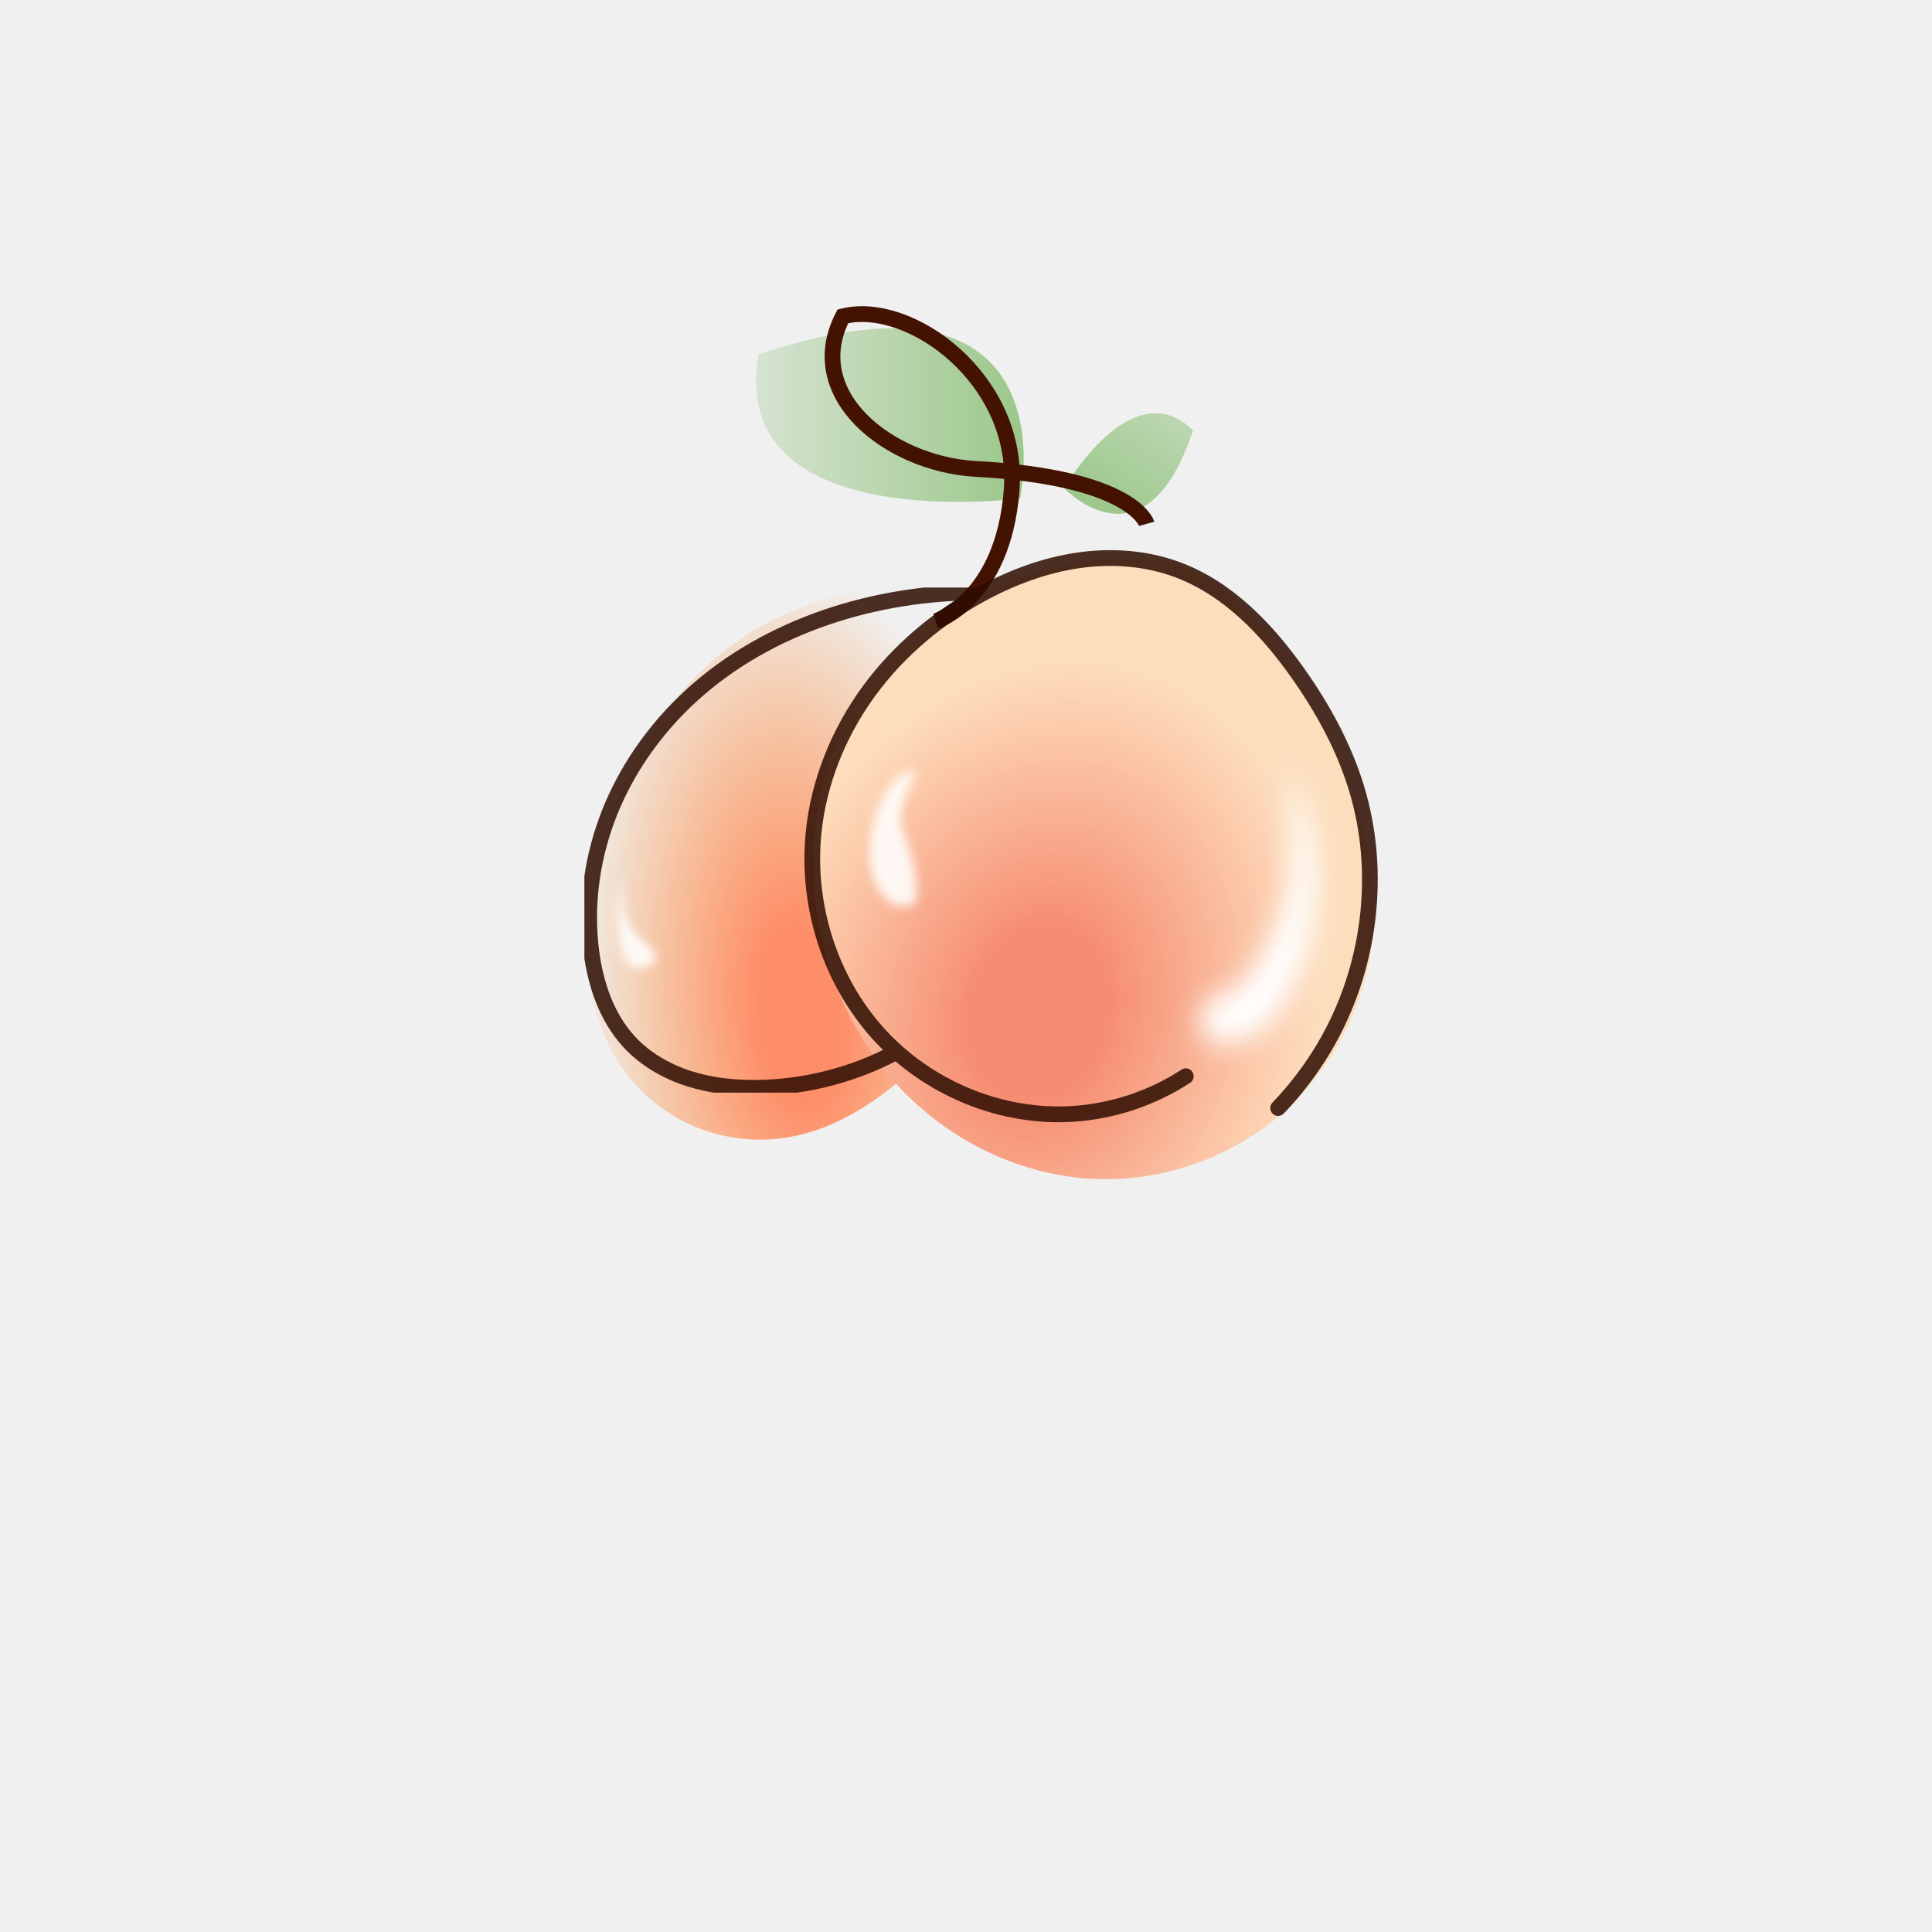
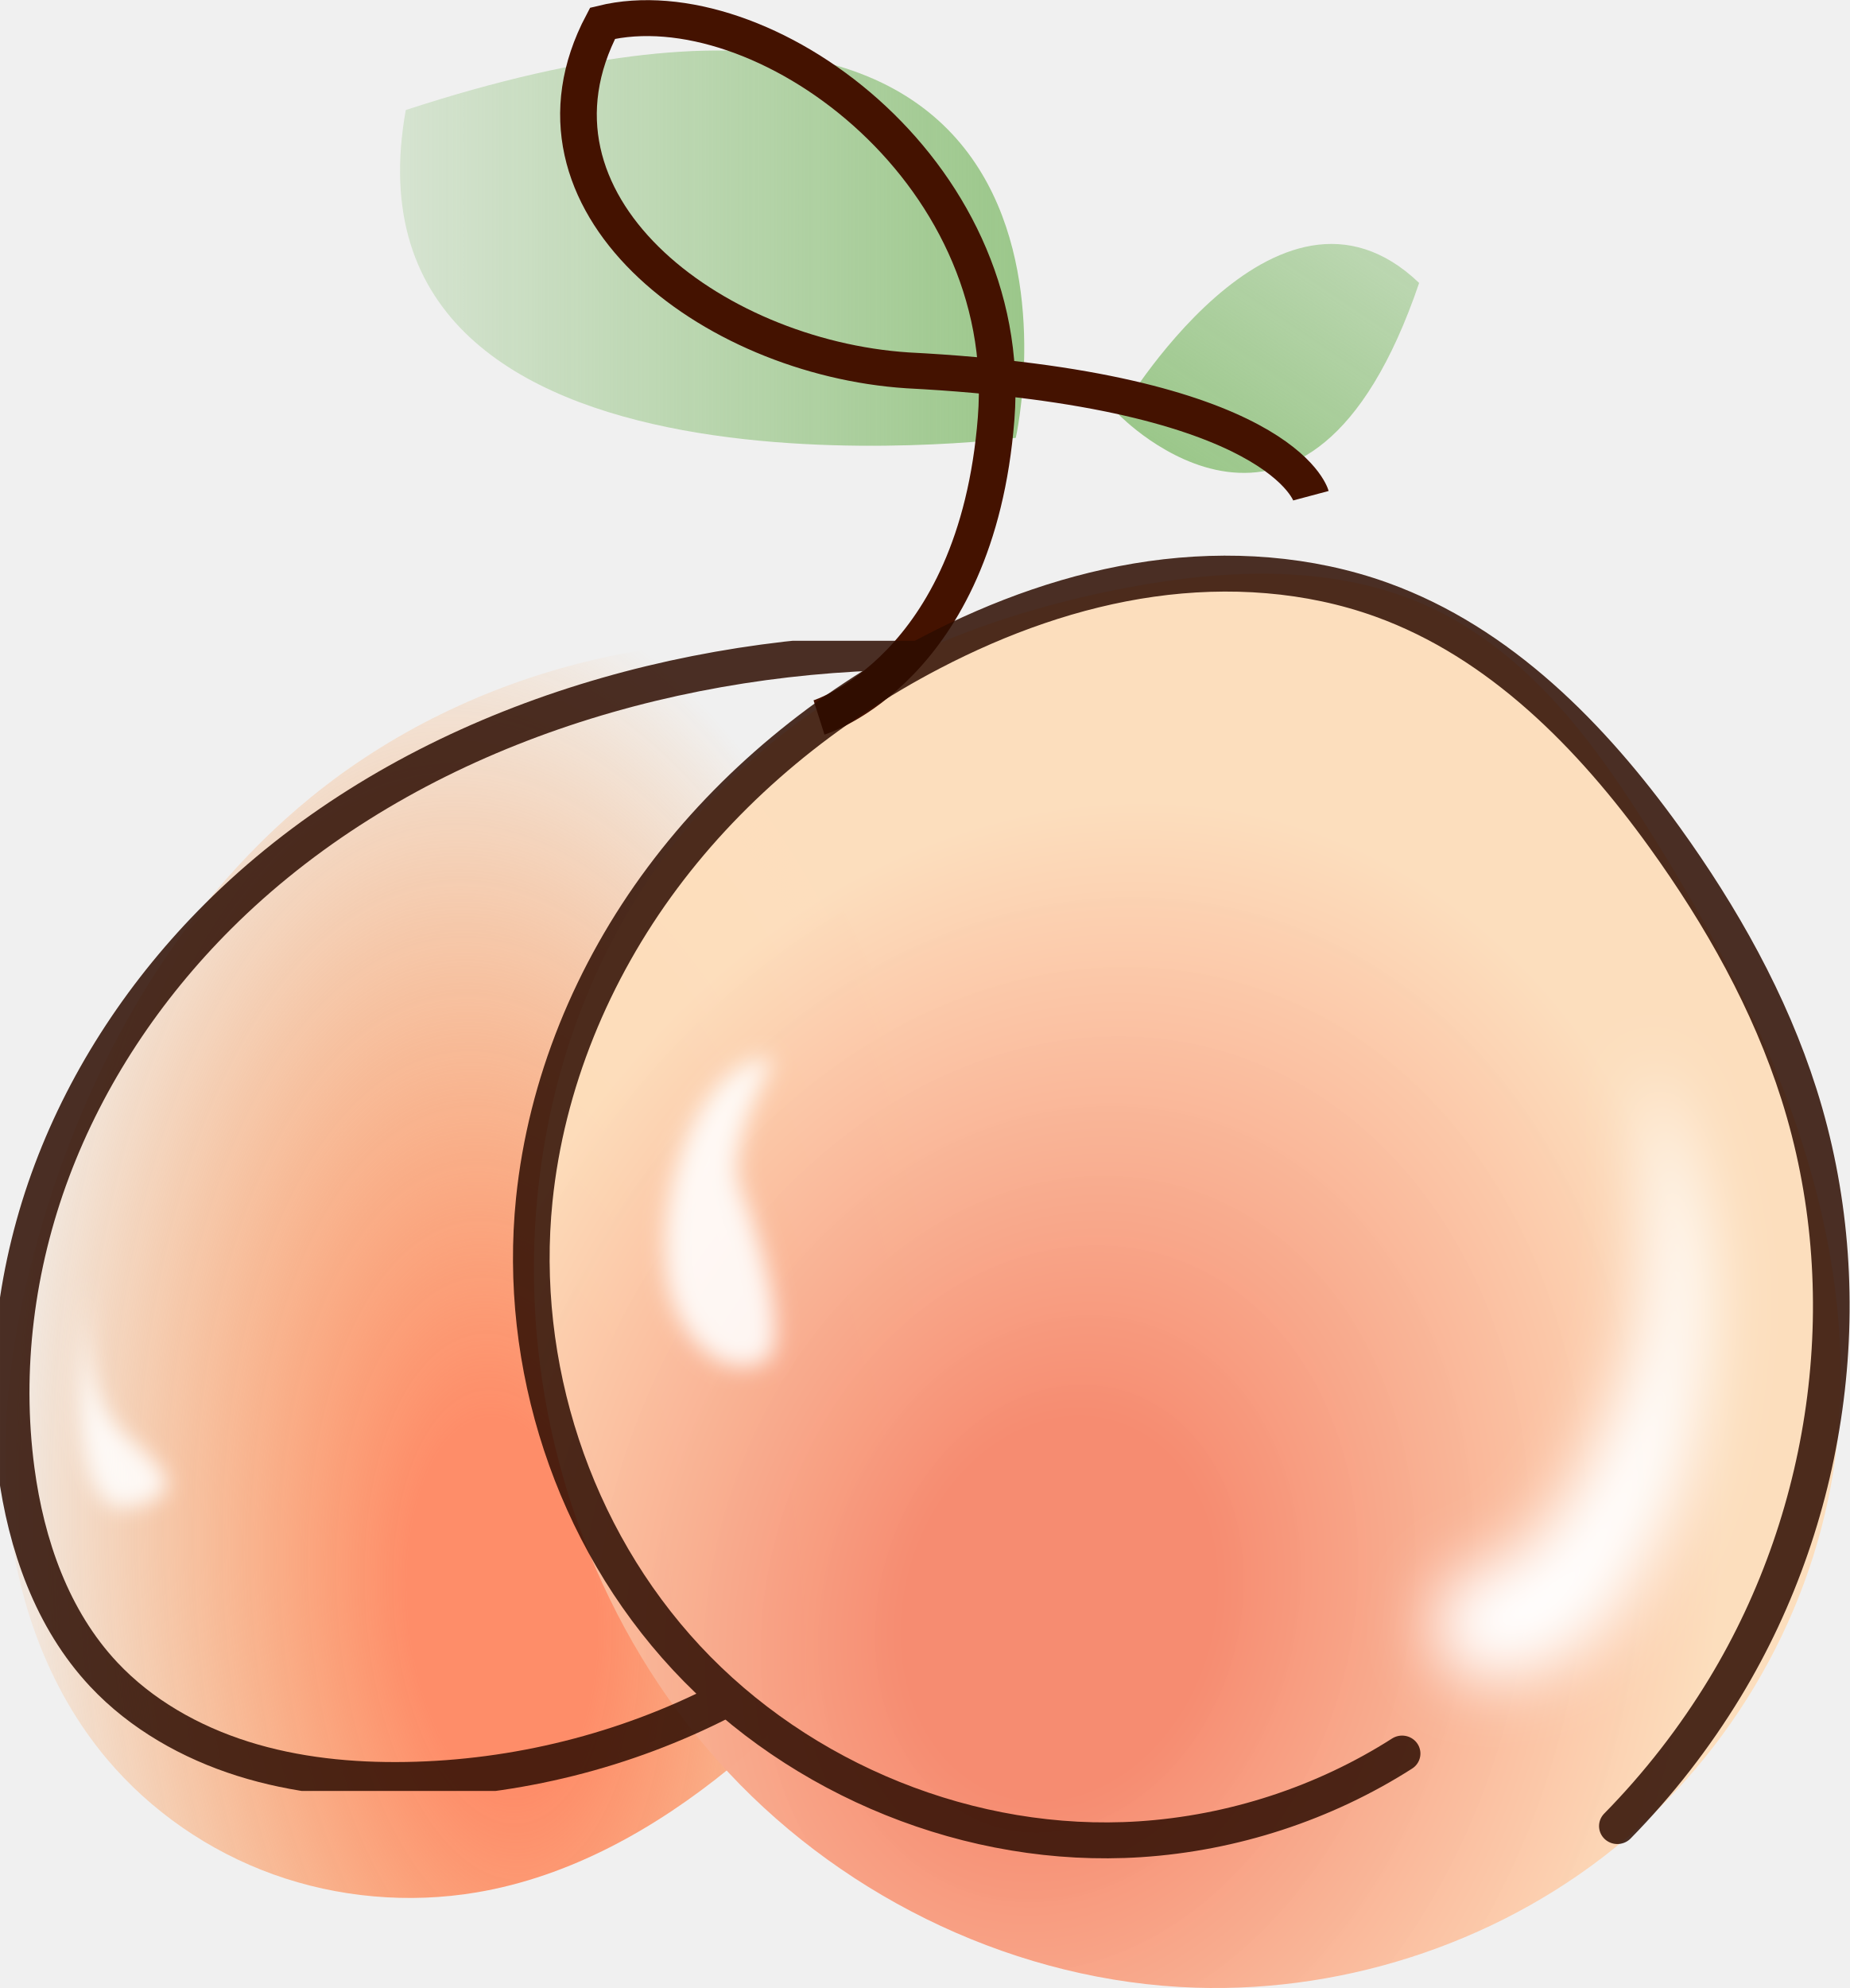
- <svg xmlns="http://www.w3.org/2000/svg" xmlns:xlink="http://www.w3.org/1999/xlink" width="500mm" height="500mm" viewBox="0 0 500 500" version="1.1" id="svg493" xml:space="preserve">
+ <svg xmlns="http://www.w3.org/2000/svg" xmlns:xlink="http://www.w3.org/1999/xlink" width="380.926mm" height="409.317mm" viewBox="0 0 380.926 409.317" version="1.1" id="svg493" xml:space="preserve">
  <defs id="defs490">
-     <rect x="335.083" y="1232.13" width="1385.71" height="342.064" id="rect11657" />
    <linearGradient id="linearGradient48075">
      <stop style="stop-color:#9bc78a;stop-opacity:0.618;" offset="0" id="stop48071" />
      <stop style="stop-color:#9bc78a;stop-opacity:1;" offset="1" id="stop48073" />
    </linearGradient>
    <linearGradient id="linearGradient45799">
      <stop style="stop-color:#ea487d;stop-opacity:1;" offset="0" id="stop45795" />
      <stop style="stop-color:#c42869;stop-opacity:1;" offset="1" id="stop45797" />
    </linearGradient>
    <linearGradient id="linearGradient45789">
      <stop style="stop-color:#9bc78a;stop-opacity:0.312;" offset="0" id="stop45785" />
      <stop style="stop-color:#9bc78a;stop-opacity:1;" offset="1" id="stop45787" />
    </linearGradient>
    <linearGradient id="linearGradient37159">
      <stop style="stop-color:#fe8d69;stop-opacity:1;" offset="0.182" id="stop37155" />
      <stop style="stop-color:#fd9432;stop-opacity:0;" offset="1" id="stop37157" />
    </linearGradient>
    <linearGradient id="linearGradient32942">
      <stop style="stop-color:#f68c71;stop-opacity:1;" offset="0.233" id="stop32938" />
      <stop style="stop-color:#fddebc;stop-opacity:0.965;" offset="1" id="stop32940" />
    </linearGradient>
    <clipPath clipPathUnits="userSpaceOnUse" id="clipPath8918">
      <path id="path8920" style="fill:#ff0000;fill-opacity:1;fill-rule:nonzero;stroke:none;stroke-width:0.265" d="M 158.112,136.105 V 254.706 h 98.219 V 143.836 c -0.295,-0.361 -0.579,-0.73 -0.888,-1.079 -0.297,-0.383 -0.646,-0.718 -0.973,-1.074 -0.162,-0.157 -0.381,-0.355 -0.521,-0.467 -0.262,-0.228 -0.532,-0.407 -0.783,-0.655 -0.09,-0.093 -0.172,-0.194 -0.253,-0.296 -0.981,-1.227 -0.686,-2.326 0.063,-2.643 -0.772,-0.288 -1.289,-0.599 -0.229,-1.037 0.284,-0.117 0.549,-0.222 0.851,-0.275 0.27,-0.067 0.538,-0.138 0.807,-0.206 z m 98.219,3.087 c -0.077,0.066 -0.157,0.127 -0.236,0.19 0.08,0.072 0.159,0.146 0.236,0.222 z" />
    </clipPath>
    <filter style="color-interpolation-filters:sRGB" id="filter27308" x="-0.282" y="-0.12" width="1.564" height="1.24">
      <feGaussianBlur stdDeviation="3.237" id="feGaussianBlur27310" />
    </filter>
    <filter style="color-interpolation-filters:sRGB" id="filter27369" x="-0.247" y="-0.086" width="1.494" height="1.172">
      <feGaussianBlur stdDeviation="1.145" id="feGaussianBlur27371" />
    </filter>
    <filter style="color-interpolation-filters:sRGB" id="filter27376" x="-0.294" y="-0.105" width="1.588" height="1.211">
      <feGaussianBlur stdDeviation="1.074" id="feGaussianBlur27378" />
    </filter>
    <radialGradient xlink:href="#linearGradient32942" id="radialGradient32944" cx="267.68" cy="232.552" fx="267.68" fy="232.552" r="66.028" gradientTransform="matrix(0.9661108,0.2581278,-0.331265,1.239846,83.59578,-121.512)" gradientUnits="userSpaceOnUse" />
    <radialGradient xlink:href="#linearGradient37159" id="radialGradient37161" cx="212.917" cy="225.799" fx="212.917" fy="225.799" r="52.191" gradientTransform="matrix(0.9972268,-0.07442288,0.1523954,2.042018,-37.87078,-209.5208)" gradientUnits="userSpaceOnUse" />
    <linearGradient xlink:href="#linearGradient45789" id="linearGradient45791" x1="307.627" y1="57.987" x2="370.705" y2="57.987" gradientUnits="userSpaceOnUse" gradientTransform="translate(-97.43317,57.66453)" />
    <linearGradient xlink:href="#linearGradient45799" id="linearGradient45801" x1="175.967" y1="187.684" x2="332.986" y2="187.684" gradientUnits="userSpaceOnUse" />
    <linearGradient xlink:href="#linearGradient48075" id="linearGradient48068" gradientUnits="userSpaceOnUse" gradientTransform="matrix(-0.2803275,0.3653985,-0.3867625,-0.2648428,416.4916,18.20807)" x1="307.627" y1="57.987" x2="370.705" y2="57.987" />
    <linearGradient xlink:href="#linearGradient45799" id="linearGradient1240" gradientUnits="userSpaceOnUse" x1="175.967" y1="187.684" x2="332.986" y2="187.684" />
    <linearGradient xlink:href="#linearGradient45799" id="linearGradient1242" gradientUnits="userSpaceOnUse" x1="175.967" y1="187.684" x2="332.986" y2="187.684" />
  </defs>
-   <g id="layer1" style="display:inline" transform="matrix(1.098537,0,0,1.102185,-24.81155,-26.32899)">
-     <g id="g9030" style="display:inline;opacity:1;stroke-width:3.704;stroke-dasharray:none">
+   <g id="layer1" style="display:inline" transform="matrix(1.098537,0,0,1.102185,-84.3484,-71.67033)">
+     <g id="g9030" style="display:inline;opacity:1;stroke-width:3.704;stroke-dasharray:none" transform="matrix(1.855184,0,0,1.811619,-220.5233,-108.476)">
      <g id="g26795" style="display:inline;stroke-width:3.704;stroke-dasharray:none" transform="translate(2.144974,25.73968)">
        <path style="opacity:1;fill:url(#radialGradient37161);fill-opacity:1;fill-rule:nonzero;stroke:none;stroke-width:3.704;stroke-dasharray:none;stroke-opacity:1" d="m 248.474,137.496 c -20.509,-4.239 -42.825,1.34 -58.927,14.732 -13.765,11.449 -22.714,27.925 -27.499,45.177 -2.523,9.096 -3.975,18.586 -3.155,27.99 0.82,9.404 4.023,18.744 10.03,26.026 4.419,5.356 10.29,9.497 16.809,11.889 6.519,2.392 13.667,3.031 20.512,1.861 9.49,-1.622 18.133,-6.611 25.535,-12.767 16.298,-13.556 27.343,-33.272 30.391,-54.251 3.048,-20.978 -1.929,-43.023 -13.695,-60.656 z" id="path24742" />
        <path style="opacity:1;fill:url(#radialGradient32944);fill-opacity:1;fill-rule:nonzero;stroke:none;stroke-width:3.704;stroke-dasharray:none;stroke-opacity:1" d="m 272.045,130.621 c -12.357,2.384 -24.473,6.963 -34.374,14.732 -8.745,6.862 -15.555,16.093 -19.864,26.339 -4.309,10.246 -6.14,21.482 -5.671,32.588 0.752,17.811 7.589,35.438 19.638,48.577 12.049,13.139 29.328,21.543 47.145,22.135 15.687,0.522 31.504,-5.038 43.391,-15.287 11.887,-10.249 19.716,-25.091 21.429,-40.693 1.214,-11.066 -0.558,-22.326 -4.083,-32.886 -3.525,-10.56 -8.766,-20.473 -14.577,-29.969 -2.882,-4.711 -5.925,-9.352 -9.593,-13.481 -3.667,-4.129 -7.993,-7.751 -12.996,-10.09 -9.369,-4.379 -20.291,-3.923 -30.445,-1.964 z" id="path9086" />
        <g id="g30648" style="display:inline;stroke-width:3.704;stroke-dasharray:none" transform="translate(-2.144974,-25.73968)">
          <path style="display:inline;opacity:1;fill:#ffffff;fill-opacity:1;fill-rule:nonzero;stroke:none;stroke-width:3.704;stroke-dasharray:none;stroke-opacity:1;filter:url(#filter27308)" d="m 305.268,263.156 c -0.21,1.831 0.578,4.168 2.178,5.082 3.285,1.875 7.972,0.428 11.254,-1.452 4.117,-2.358 6.632,-6.99 8.713,-11.254 3.012,-6.172 3.921,-8.789 5.082,-19.966 0.776,-7.463 -0.051,-14.223 -2.178,-21.418 -0.971,-3.284 -3.63,-9.802 -3.63,-9.802 0,0 1.582,23.161 -1.452,31.583 -11.039,30.64 -18.687,16.045 -19.966,27.227 z" id="path26982" />
          <path style="opacity:0.876;fill:#ffffff;fill-opacity:1;fill-rule:nonzero;stroke:none;stroke-width:3.704;stroke-dasharray:none;stroke-opacity:1;filter:url(#filter27369)" d="m 237.556,236.159 c -4.419,2.242 -8.698,-2.73 -9.716,-7.579 -1.653,-7.882 2.018,-22.513 9.957,-23.863 1.873,-0.318 -4.484,7.897 -2.778,13.459 3.327,8.673 4.667,16.847 2.536,17.983 z" id="path27367" />
          <path style="display:inline;opacity:0.861;fill:#ffffff;fill-opacity:1;fill-rule:nonzero;stroke:none;stroke-width:3.704;stroke-dasharray:none;stroke-opacity:1;filter:url(#filter27376)" d="m 173.524,251.199 c 6.808,-1.498 2.372,-4.765 -0.762,-7.617 -5.137,-4.676 -3.555,-16.757 -3.555,-16.757 0,0 -3.725,26.144 4.316,24.374 z" id="path27374" />
        </g>
      </g>
      <g id="g30715" transform="translate(0.4714291,0.9428582)" style="display:none;fill:url(#linearGradient45801);fill-opacity:1;stroke-width:3.704;stroke-dasharray:none">
        <path style="display:inline;opacity:1;fill:url(#linearGradient1240);fill-opacity:1;fill-rule:nonzero;stroke:none;stroke-width:3.704;stroke-dasharray:none;stroke-opacity:1" d="m 176.439,195.172 c 37.386,-15.502 36.647,24.043 36.647,24.043 0,0 12.534,-23.931 40.071,-56.1 -47.891,-1.997 -76.719,32.057 -76.719,32.057 z" id="path30717" transform="translate(-0.4714291,-0.9428582)" />
        <path style="opacity:1;fill:url(#linearGradient1242);fill-opacity:1;fill-rule:nonzero;stroke:none;stroke-width:3.704;stroke-dasharray:none;stroke-opacity:1" d="m 213.94,221.461 c 0,0 79.364,-58.987 119.046,-34.32 0,0 -25.808,-47.451 -69.712,-28.957 -48.194,20.638 -49.334,63.277 -49.334,63.277 z" id="path30711" />
      </g>
      <g id="g38680" transform="translate(-9.511237,5.706742)" style="stroke-width:3.704;stroke-dasharray:none">
        <path style="display:inline;opacity:1;fill:url(#linearGradient45791);fill-opacity:1;fill-rule:nonzero;stroke:none;stroke-width:3.704;stroke-dasharray:none;stroke-opacity:1" d="m 272.415,135.213 c 0,0 12.925,-58.659 -61.641,-33.803 -7.577,42.957 61.641,33.803 61.641,33.803 z" id="path44679" />
        <path style="display:inline;fill:url(#linearGradient48068);fill-opacity:1;fill-rule:nonzero;stroke:none;stroke-width:3.704;stroke-dasharray:none;stroke-opacity:1" d="m 282.82,132.812 c 0,0 19.064,20.258 30.354,-13.571 -14.49,-14.146 -30.354,13.571 -30.354,13.571 z" id="path44679-5" />
        <path style="display:inline;opacity:1;fill:none;fill-opacity:1;fill-rule:nonzero;stroke:#441200;stroke-width:3.704;stroke-dasharray:none;stroke-opacity:1" d="m 252.531,164.046 c 0,0 15.907,-4.971 17.896,-30.821 1.988,-25.85 -23.861,-44.74 -39.769,-40.763 -9.59,18.532 10.908,34.463 30.821,35.792 37.78,1.988 40.763,12.925 40.763,12.925" id="path38676" />
      </g>
      <g id="g37891" style="display:inline;opacity:0.851;fill:none;fill-opacity:1;stroke:#2d0c00;stroke-width:3.704;stroke-linecap:round;stroke-linejoin:round;stroke-dasharray:none;stroke-dashoffset:0;stroke-opacity:1;paint-order:fill markers stroke">
        <path style="display:inline;opacity:1;fill:none;fill-opacity:1;stroke:#2d0c00;stroke-width:3.704;stroke-linecap:round;stroke-linejoin:round;stroke-dasharray:none;stroke-dashoffset:0;stroke-opacity:1;paint-order:fill markers stroke" d="m 231.135,245.411 c -9.825,5.148 -20.861,7.966 -31.951,8.158 -5.577,0.097 -11.205,-0.471 -16.515,-2.177 -5.31,-1.707 -10.303,-4.592 -14.076,-8.7 -5.236,-5.699 -7.835,-13.4 -8.838,-21.074 -1.355,-10.373 -0.008,-21.052 3.604,-30.869 3.612,-9.818 9.461,-18.771 16.79,-26.235 17.215,-17.53 42.069,-26.262 66.621,-27.192 3.171,-0.12 6.346,-0.12 9.517,0" id="path1761" clip-path="url(#clipPath8918)" transform="translate(2.144974,25.73968)" />
        <path style="display:inline;opacity:1;fill:none;fill-opacity:1;stroke:#2d0c00;stroke-width:3.704;stroke-linecap:round;stroke-linejoin:round;stroke-dasharray:none;stroke-dashoffset:0;stroke-opacity:1;paint-order:fill markers stroke" d="m 301.941,276.589 c -7.89,5.142 -17.115,8.217 -26.513,8.838 -17.02,1.124 -34.307,-6.097 -45.8,-18.701 -11.493,-12.604 -17.085,-30.269 -15.383,-47.241 1.199,-11.956 5.864,-23.485 12.951,-33.188 7.087,-9.703 16.55,-17.594 27.158,-23.236 6.955,-3.699 14.459,-6.466 22.256,-7.593 7.797,-1.126 15.9,-0.571 23.291,2.154 11.944,4.404 21.208,14.074 28.552,24.473 5.753,8.146 10.634,16.99 13.596,26.513 6.284,20.204 3.329,42.992 -7.478,61.183 -3.062,5.155 -6.72,9.955 -10.877,14.276" id="path1131" />
      </g>
    </g>
-     <text xml:space="preserve" style="font-style:normal;font-variant:normal;font-weight:normal;font-stretch:normal;font-size:56.444px;font-family:Pacifico;-inkscape-font-specification:'Pacifico, Normal';font-variant-ligatures:normal;font-variant-caps:normal;font-variant-numeric:normal;font-variant-east-asian:normal;display:none;opacity:0.851;fill:#1c1411;stroke-width:3.704;stroke-linecap:round;stroke-linejoin:round;paint-order:fill markers stroke" x="158.845" y="364.789" id="text298">
-       <tspan id="tspan296" style="font-style:normal;font-variant:normal;font-weight:normal;font-stretch:normal;font-size:56.444px;font-family:Pacifico;-inkscape-font-specification:'Pacifico, Normal';font-variant-ligatures:normal;font-variant-caps:normal;font-variant-numeric:normal;font-variant-east-asian:normal;stroke-width:3.704" x="158.845" y="364.789">Shelifts</tspan>
-     </text>
  </g>
</svg>
